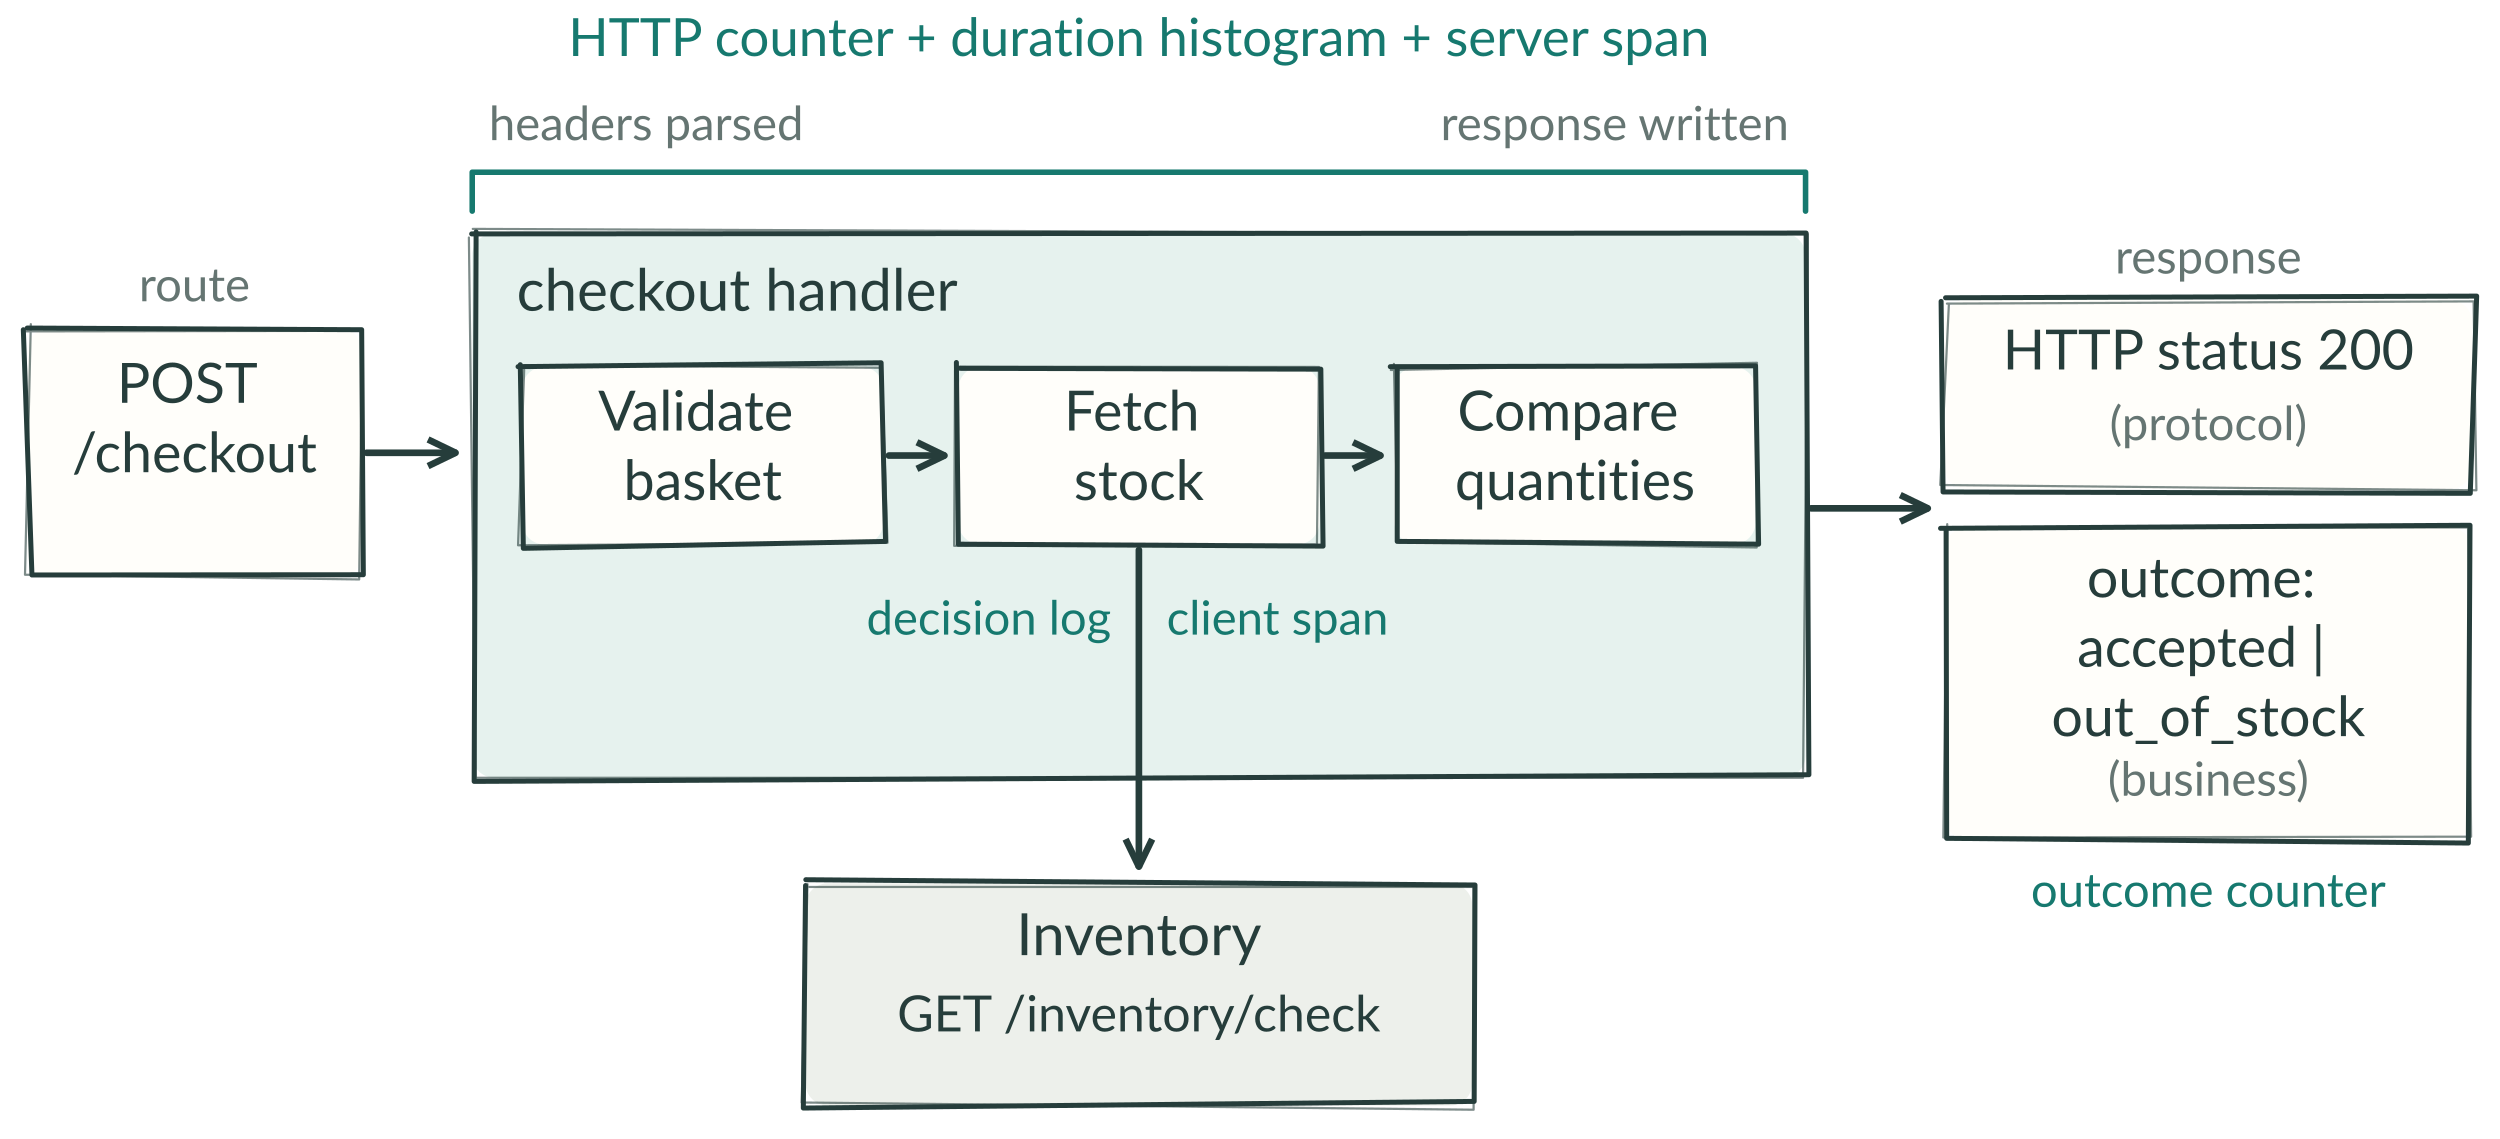
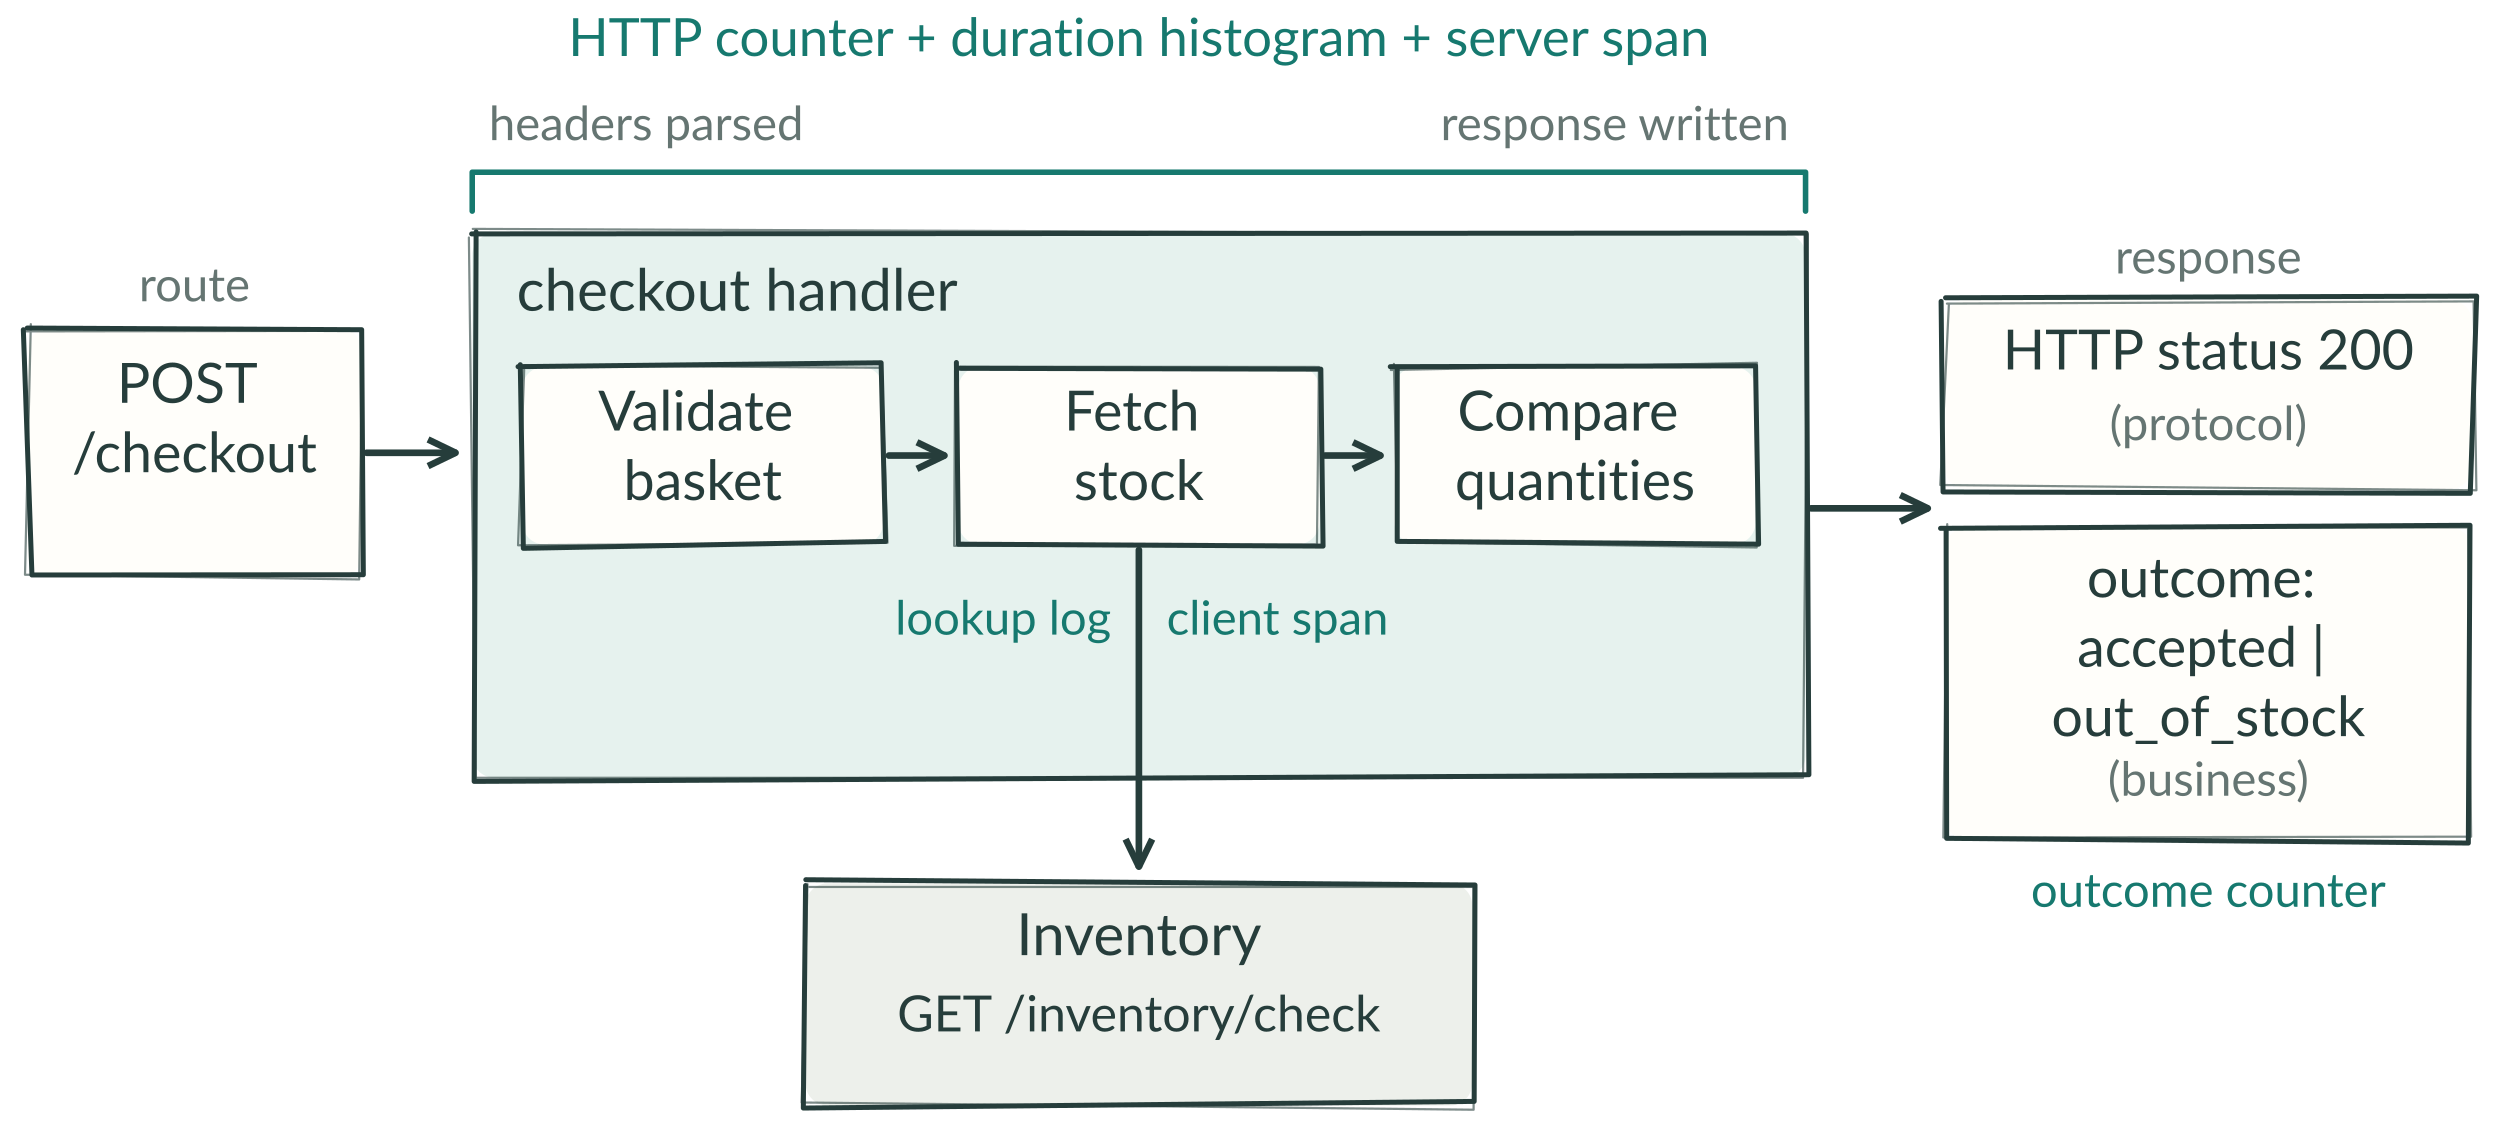
<svg xmlns="http://www.w3.org/2000/svg" width="900" height="410" viewBox="0 0 900 410">
  <text x="410" y="20.15" font-family="Lato, Helvetica, Arial, sans-serif" font-size="19" fill="#16796F" text-anchor="middle">
    <tspan x="410" dy="0">HTTP counter + duration histogram + server span</tspan>
  </text>
  <polyline points="170,76 170,62 650,62 650,76" fill="none" stroke="#16796F" stroke-width="2" stroke-linejoin="round" stroke-linecap="round" />
  <text x="176" y="50.45" font-family="Lato, Helvetica, Arial, sans-serif" font-size="17" fill="#657572" text-anchor="start">
    <tspan x="176" dy="0">headers parsed</tspan>
  </text>
  <text x="644" y="50.45" font-family="Lato, Helvetica, Arial, sans-serif" font-size="17" fill="#657572" text-anchor="end">
    <tspan x="644" dy="0">response written</tspan>
  </text>
  <text x="70" y="108.45" font-family="Lato, Helvetica, Arial, sans-serif" font-size="17" fill="#657572" text-anchor="middle">
    <tspan x="70" dy="0">route</tspan>
  </text>
  <rect x="10" y="118" width="120" height="90" rx="8" fill="#FFFEFA" stroke="none" />
  <polyline points="9.8,118.1 130.2,118.7 130.8,206.9 11.5,207.0 8.4,118.7" fill="none" stroke="#263D3B" stroke-width="1.8" opacity="1" stroke-linecap="round" stroke-linejoin="round" />
  <polyline points="8.8,119.3 130.4,119.1 129.3,208.6 9.0,206.9 11.1,116.7" fill="none" stroke="#263D3B" stroke-width="0.8" opacity="0.6" stroke-linecap="round" stroke-linejoin="round" />
  <text x="70" y="145.0" font-family="Lato, Helvetica, Arial, sans-serif" font-size="20" fill="#263D3B" text-anchor="middle">
    <tspan x="70" dy="0">POST</tspan>
    <tspan x="70" dy="25.0">/checkout</tspan>
  </text>
  <polyline points="132,163 164,163" fill="none" stroke="#263D3B" stroke-width="2.4" stroke-linejoin="round" stroke-linecap="round" />
  <line x1="154.095" y1="167.785" x2="164" y2="163" stroke="#263D3B" stroke-width="2.4" />
  <line x1="154.095" y1="158.215" x2="164" y2="163" stroke="#263D3B" stroke-width="2.4" />
  <rect x="170" y="84" width="480" height="196" rx="8" fill="#E6F2EE" stroke="none" />
  <polyline points="169.8,84.2 650.2,83.9 651.2,278.9 170.7,281.3 171.4,83.5" fill="none" stroke="#263D3B" stroke-width="1.8" opacity="1" stroke-linecap="round" stroke-linejoin="round" />
  <polyline points="170.2,82.4 650.8,84.3 649.1,280.0 171.2,280.0 168.8,85.5" fill="none" stroke="#263D3B" stroke-width="0.8" opacity="0.6" stroke-linecap="round" stroke-linejoin="round" />
  <text x="186" y="111.85" font-family="Lato, Helvetica, Arial, sans-serif" font-size="21" fill="#263D3B" text-anchor="start">
    <tspan x="186" dy="0">checkout handler</tspan>
  </text>
  <rect x="188" y="132" width="130" height="64" rx="8" fill="#FFFEFA" stroke="none" />
  <polyline points="186.5,132.0 317.2,130.6 318.8,194.9 188.4,197.4 187.3,131.3" fill="none" stroke="#263D3B" stroke-width="1.8" opacity="1" stroke-linecap="round" stroke-linejoin="round" />
  <polyline points="188.7,131.5 317.4,132.4 319.5,195.4 186.5,196.3 188.7,133.1" fill="none" stroke="#263D3B" stroke-width="0.8" opacity="0.6" stroke-linecap="round" stroke-linejoin="round" />
  <text x="253" y="155.0" font-family="Lato, Helvetica, Arial, sans-serif" font-size="20" fill="#263D3B" text-anchor="middle">
    <tspan x="253" dy="0">Validate</tspan>
    <tspan x="253" dy="25.0">basket</tspan>
  </text>
  <rect x="345" y="132" width="130" height="64" rx="8" fill="#FFFEFA" stroke="none" />
  <polyline points="345.7,132.6 475.5,132.9 476.3,196.6 345.0,195.9 344.3,130.5" fill="none" stroke="#263D3B" stroke-width="1.8" opacity="1" stroke-linecap="round" stroke-linejoin="round" />
  <polyline points="344.0,132.0 474.8,132.1 474.1,196.1 343.5,196.5 343.8,133.4" fill="none" stroke="#263D3B" stroke-width="0.8" opacity="0.6" stroke-linecap="round" stroke-linejoin="round" />
  <text x="410" y="155.0" font-family="Lato, Helvetica, Arial, sans-serif" font-size="20" fill="#263D3B" text-anchor="middle">
    <tspan x="410" dy="0">Fetch</tspan>
    <tspan x="410" dy="25.0">stock</tspan>
  </text>
  <rect x="502" y="132" width="130" height="64" rx="8" fill="#FFFEFA" stroke="none" />
  <polyline points="500.5,132.0 632.0,131.7 633.1,195.9 503.0,194.9 503.0,132.4" fill="none" stroke="#263D3B" stroke-width="1.8" opacity="1" stroke-linecap="round" stroke-linejoin="round" />
  <polyline points="500.7,133.2 632.5,130.6 632.4,197.1 503.2,195.1 501.8,131.0" fill="none" stroke="#263D3B" stroke-width="0.8" opacity="0.6" stroke-linecap="round" stroke-linejoin="round" />
  <text x="567" y="155.0" font-family="Lato, Helvetica, Arial, sans-serif" font-size="20" fill="#263D3B" text-anchor="middle">
    <tspan x="567" dy="0">Compare</tspan>
    <tspan x="567" dy="25.0">quantities</tspan>
  </text>
  <polyline points="320,164 340,164" fill="none" stroke="#263D3B" stroke-width="2.4" stroke-linejoin="round" stroke-linecap="round" />
  <line x1="330.095" y1="168.785" x2="340" y2="164" stroke="#263D3B" stroke-width="2.4" />
  <line x1="330.095" y1="159.215" x2="340" y2="164" stroke="#263D3B" stroke-width="2.4" />
  <polyline points="477,164 497,164" fill="none" stroke="#263D3B" stroke-width="2.4" stroke-linejoin="round" stroke-linecap="round" />
  <line x1="487.095" y1="168.785" x2="497" y2="164" stroke="#263D3B" stroke-width="2.4" />
  <line x1="487.095" y1="159.215" x2="497" y2="164" stroke="#263D3B" stroke-width="2.4" />
  <polyline points="410,198 410,312" fill="none" stroke="#263D3B" stroke-width="2.4" stroke-linejoin="round" stroke-linecap="round" />
  <line x1="405.215" y1="302.095" x2="410" y2="312" stroke="#263D3B" stroke-width="2.4" />
  <line x1="414.785" y1="302.095" x2="410" y2="312" stroke="#263D3B" stroke-width="2.4" />
  <text x="400" y="228.45" font-family="Lato, Helvetica, Arial, sans-serif" font-size="17" fill="#16796F" text-anchor="end">
-     <tspan x="400" dy="0">decision log</tspan>
+     <tspan x="400" dy="0">lookup log</tspan>
  </text>
  <text x="420" y="228.45" font-family="Lato, Helvetica, Arial, sans-serif" font-size="17" fill="#16796F" text-anchor="start">
    <tspan x="420" dy="0">client span</tspan>
  </text>
  <rect x="290" y="318" width="240" height="80" rx="8" fill="#EDF0EB" stroke="none" />
  <polyline points="290.1,316.7 531.0,318.6 530.7,396.5 289.2,398.9 290.0,318.8" fill="none" stroke="#263D3B" stroke-width="1.8" opacity="1" stroke-linecap="round" stroke-linejoin="round" />
  <polyline points="291.4,319.3 530.5,319.3 530.5,399.5 288.6,396.9 290.7,318.3" fill="none" stroke="#263D3B" stroke-width="0.8" opacity="0.6" stroke-linecap="round" stroke-linejoin="round" />
  <text x="410" y="343.85" font-family="Lato, Helvetica, Arial, sans-serif" font-size="21" fill="#263D3B" text-anchor="middle">
    <tspan x="410" dy="0">Inventory</tspan>
  </text>
  <text x="410" y="371.3" font-family="Lato, Helvetica, Arial, sans-serif" font-size="18" fill="#263D3B" text-anchor="middle">
    <tspan x="410" dy="0">GET /inventory/check</tspan>
  </text>
  <polyline points="652,183 694,183" fill="none" stroke="#263D3B" stroke-width="2.4" stroke-linejoin="round" stroke-linecap="round" />
  <line x1="684.095" y1="187.785" x2="694" y2="183" stroke="#263D3B" stroke-width="2.4" />
  <line x1="684.095" y1="178.215" x2="694" y2="183" stroke="#263D3B" stroke-width="2.4" />
  <text x="795" y="98.45" font-family="Lato, Helvetica, Arial, sans-serif" font-size="17" fill="#657572" text-anchor="middle">
    <tspan x="795" dy="0">response</tspan>
  </text>
  <rect x="700" y="108" width="190" height="68" rx="8" fill="#FFFEFA" stroke="none" />
  <polyline points="700.4,107.2 891.6,106.6 889.3,177.6 699.5,177.1 698.8,108.5" fill="none" stroke="#263D3B" stroke-width="1.8" opacity="1" stroke-linecap="round" stroke-linejoin="round" />
  <polyline points="700.9,109.3 890.5,108.5 891.5,176.5 698.5,174.6 701.6,109.4" fill="none" stroke="#263D3B" stroke-width="0.8" opacity="0.6" stroke-linecap="round" stroke-linejoin="round" />
  <text x="795" y="133.0" font-family="Lato, Helvetica, Arial, sans-serif" font-size="20" fill="#263D3B" text-anchor="middle">
    <tspan x="795" dy="0">HTTP status 200</tspan>
  </text>
  <text x="795" y="158.45" font-family="Lato, Helvetica, Arial, sans-serif" font-size="17" fill="#657572" text-anchor="middle">
    <tspan x="795" dy="0">(protocol)</tspan>
  </text>
  <rect x="700" y="190" width="190" height="112" rx="8" fill="#FFFEFA" stroke="none" />
  <polyline points="698.6,190.2 889.2,189.1 888.6,303.5 700.8,301.8 700.6,190.6" fill="none" stroke="#263D3B" stroke-width="1.8" opacity="1" stroke-linecap="round" stroke-linejoin="round" />
  <polyline points="698.9,189.9 888.5,189.9 889.6,301.2 699.6,301.5 701.0,188.7" fill="none" stroke="#263D3B" stroke-width="0.8" opacity="0.6" stroke-linecap="round" stroke-linejoin="round" />
  <text x="795" y="215.0" font-family="Lato, Helvetica, Arial, sans-serif" font-size="20" fill="#263D3B" text-anchor="middle">
    <tspan x="795" dy="0">outcome:</tspan>
    <tspan x="795" dy="25.0">accepted |</tspan>
    <tspan x="795" dy="25.0">out_of_stock</tspan>
  </text>
  <text x="795" y="286.45" font-family="Lato, Helvetica, Arial, sans-serif" font-size="17" fill="#657572" text-anchor="middle">
    <tspan x="795" dy="0">(business)</tspan>
  </text>
  <text x="795" y="326.45" font-family="Lato, Helvetica, Arial, sans-serif" font-size="17" fill="#16796F" text-anchor="middle">
    <tspan x="795" dy="0">outcome counter</tspan>
  </text>
</svg>
